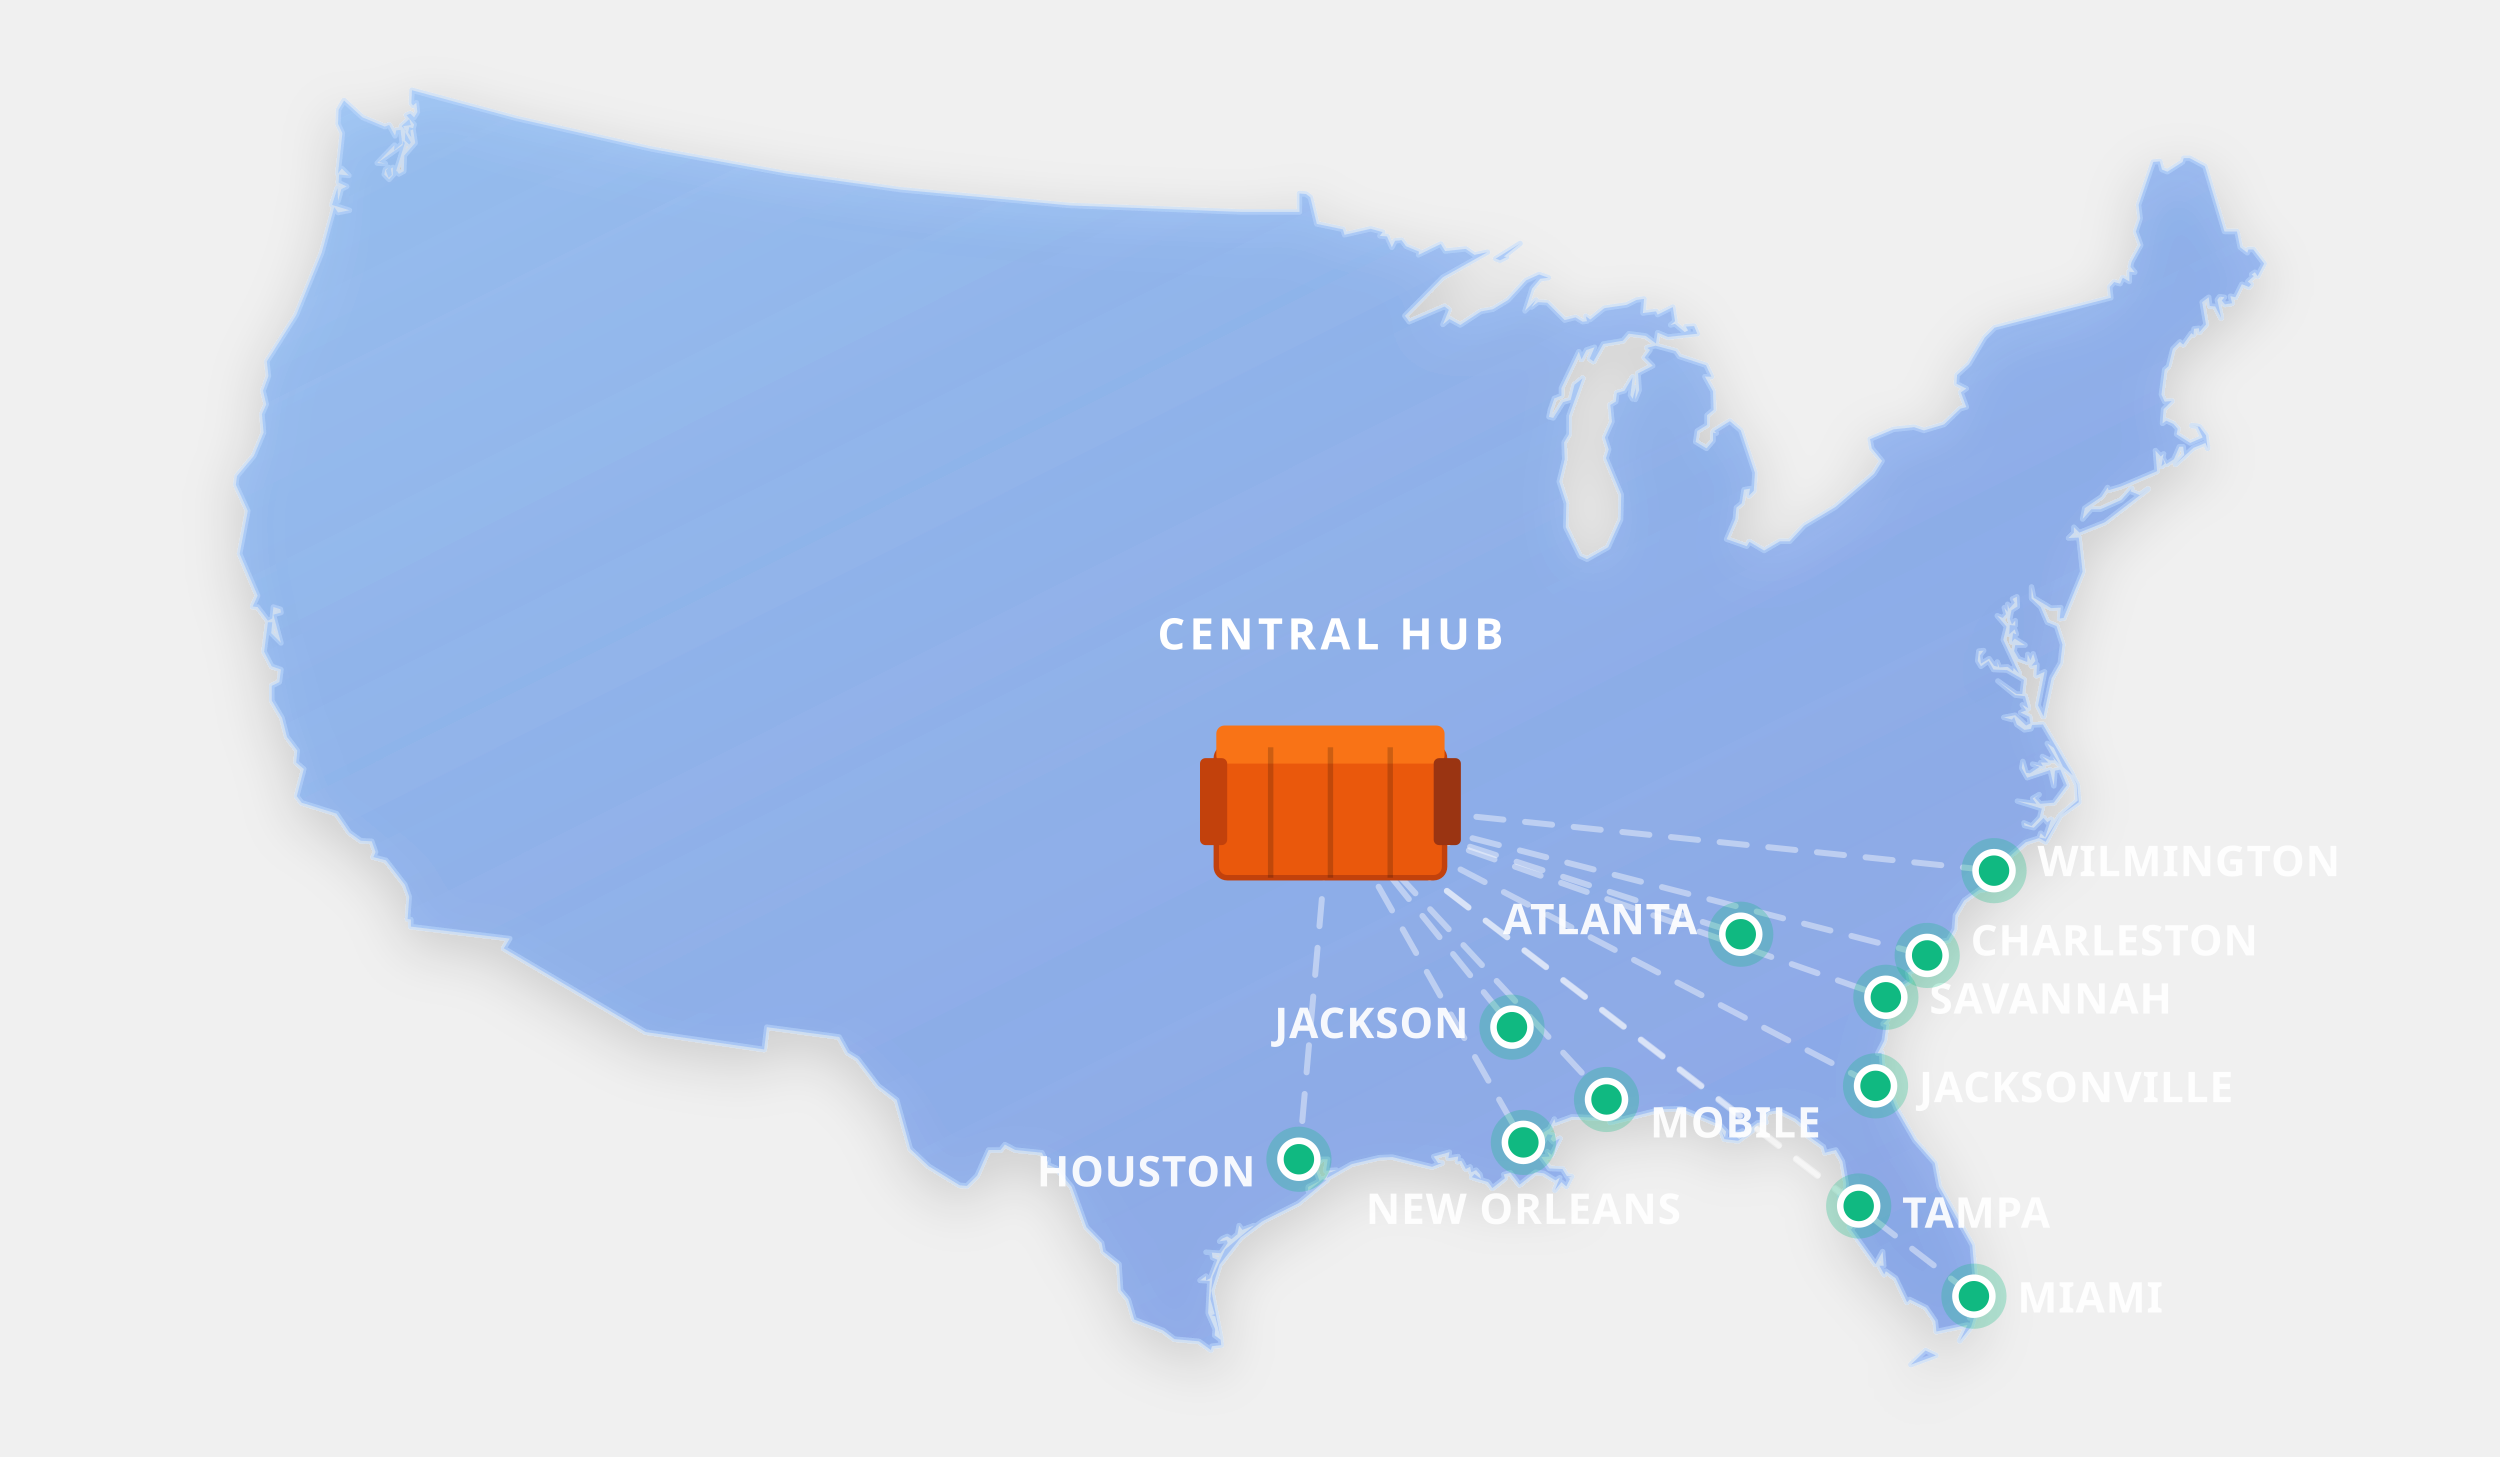
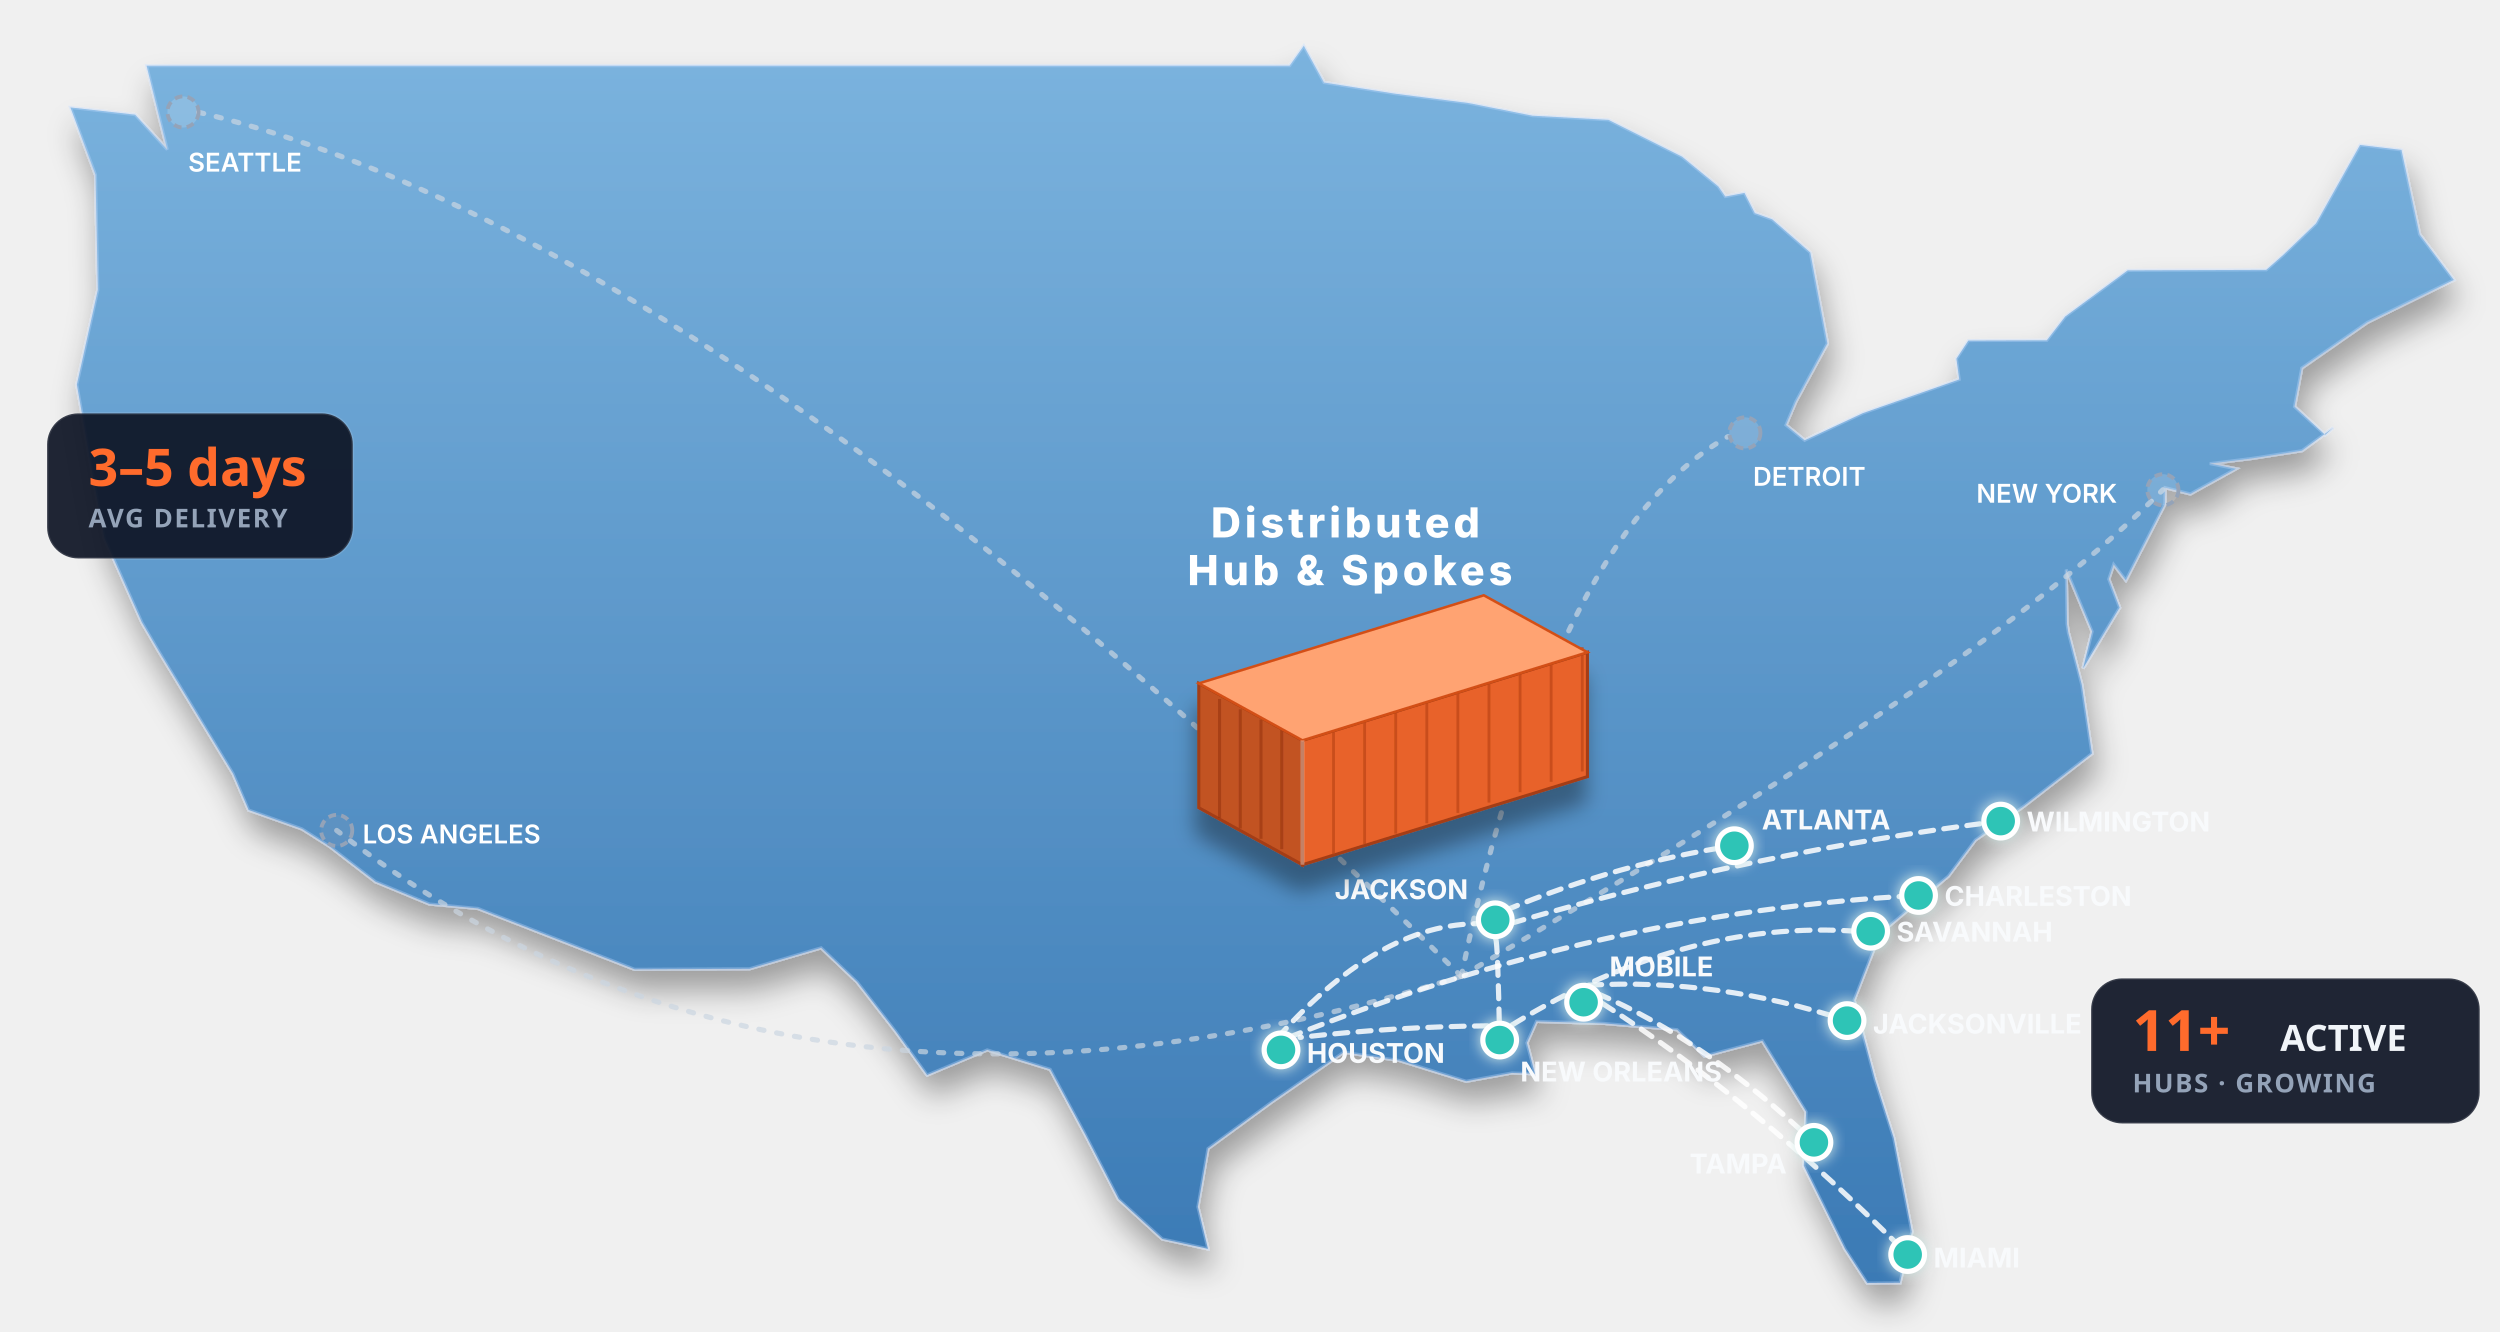
- <svg xmlns="http://www.w3.org/2000/svg" viewBox="0 0 460 268" role="img" aria-label="Transfer hub network: a central hub linked to Houston, New Orleans, Jackson, Mobile, Atlanta, Tampa, Miami, Jacksonville, Savannah, Charleston and Wilmington.">
+ <svg xmlns="http://www.w3.org/2000/svg" id="hub-map" viewBox="-491 -213 965 514">
  <defs>
-     <linearGradient id="land" x1="0" y1="0" x2="0.8" y2="1">
-       <stop offset="0" stop-color="#60a5fa" stop-opacity=".52" />
-       <stop offset="1" stop-color="#2563eb" stop-opacity=".42" />
+     <filter id="map-shadow" x="-8%" y="-8%" width="116%" height="120%">
+       <feDropShadow dx="2" dy="8" stdDeviation="6" flood-color="#000000" flood-opacity="0.35" />
+     </filter>
+     <filter id="container-shadow" x="-30%" y="-30%" width="160%" height="160%">
+       <feGaussianBlur in="SourceAlpha" stdDeviation="4" />
+       <feOffset dx="-1" dy="10" result="offsetblur" />
+       <feComponentTransfer>
+         <feFuncA type="linear" slope="0.35" />
+       </feComponentTransfer>
+       <feMerge>
+         <feMergeNode />
+         <feMergeNode in="SourceGraphic" />
+       </feMerge>
+     </filter>
+     <linearGradient id="map-gradient" x1="0%" y1="0%" x2="0%" y2="100%">
+       <stop offset="0" stop-color="#7BB3DE" />
+       <stop offset="1" stop-color="#3B7AB5" />
    </linearGradient>
-     <filter id="lift" x="-8%" y="-8%" width="116%" height="120%">
-       <feDropShadow dx="0" dy="3" stdDeviation="5" flood-color="#000" flood-opacity=".3" />
+     <filter id="glow" x="-40%" y="-40%" width="180%" height="180%">
+       <feGaussianBlur stdDeviation="2.5" result="blur" />
+       <feComposite in="SourceGraphic" in2="blur" operator="over" />
    </filter>
  </defs>
-   <style>
-     .spokes line { stroke: rgba(255,255,255,.42); stroke-width: 1.1; stroke-dasharray: 5 4; stroke-linecap: round; }
-     .halo { fill: rgba(16,185,129,.28); }
-     .dot { fill: #10b981; stroke: #fff; stroke-width: 1.2; }
-     text { font: 700 7.8px 'DM Sans', system-ui, sans-serif; fill: rgba(255,255,255,.92); letter-spacing: .02em; }
-     .hub-label { font-size: 8px; letter-spacing: .1em; fill: #fff; }
-   </style>
-   <g filter="url(#lift)">
-     <path d="M351.6,251.1L354.3,248.5L356.2,249.4L351.6,251.1ZM275.2,47.6L279.7,44.8L276.7,47.2L277.2,47.3L276,47.9L275.2,47.6ZM73.9,23.2L75.3,21.9L75.6,23L74.2,23.2L74.7,24.6L75.6,26.2L75.3,26.6L74.5,25.8L74.6,24L73.9,23.2ZM62.3,20.2L63.3,18.5L66.7,21.6L70.8,23.3L71.6,23L72.7,25L72.9,24L73.7,23.9L74,26.4L72.5,27.7L72.6,26.7L69.4,30L70.9,30.1L69.7,29.8L74.1,26.7L74.1,25.9L74.5,26.3L72.8,31.7L72.3,32.2L72.3,30.8L71.9,31L72.1,32.2L71.5,32.7L71,31.4L71.5,30.8L70.9,31.2L70.7,32.1L71.6,33L73,31.4L73.4,32L74.3,31.5L74.4,28.6L76.4,26.3L76,23.8L75.5,24L75.7,25.3L75.1,24.4L75.3,23.4L76,23.6L76.2,22.9L74.8,21.2L75.5,20.9L76.2,21.6L76.8,20.6L76.6,18.9L76,19.4L75.7,19L75.8,16.6L95.1,21.8L119.8,27.4L144.5,31.9L165.7,34.9L196.8,37.8L228.5,39L239.1,39L239.1,35.6L240.3,35.7L241.1,36.3L242.3,41.2L247.1,42.2L247.4,43.2L252.2,42.1L254.4,42.7L253.9,43.4L255.2,43.5L256.1,45.5L256.7,44.3L257.9,44.2L258.7,45.3L261.1,46.3L261,46.9L265.1,44.9L265.9,46.2L269.7,45.8L271.3,46.9L273.7,46.4L265.5,51L258.5,58.1L259.3,59.2L265.8,56.4L266.6,57L265.5,59.7L266.7,58.7L268.7,59.8L272.5,57.3L274.7,56.9L277.5,55.2L280.8,51.6L283.2,50.5L284.9,51.1L283.4,51.3L281.9,53.1L280.6,57.2L282.6,55.2L281.8,56.5L283,55.6L284.7,55.7L287.9,58.9L289.9,58.4L291.2,59.2L292,59.1L291.8,58.2L292.6,58.8L295.2,56.7L299.3,56.1L301.1,55.2L302.5,55L302.3,57.6L304.7,57.3L305,57.9L307.8,56.5L308.2,59.1L307.4,59.8L308.2,59.6L310,61.1L310.6,60.8L310.2,60.1L311.7,60L312.3,61.4L306.9,62L305,61.2L304.7,63.2L302.8,61.8L299.7,61.4L298.6,62.7L295,63.3L293.2,66.5L292.5,66L293.4,63.9L291.9,64.4L291,66.1L290.5,64.7L287.3,71.4L287.3,72.8L286,73.3L285.3,75.3L285,76.7L285.8,76.9L287.6,74L289,73.6L289.7,70.8L291.2,69.6L288.7,76.5L288.7,79.9L287.8,81.4L287.9,84.5L286.9,88.6L288.2,92.6L288.1,97L290.7,102.3L292,102.9L295.9,100.7L298.2,95.6L298.3,91L295.5,84.3L296,82.7L295.3,80.5L296.6,77.6L296.3,74.5L297.3,73.9L297.5,72.3L298.9,71.9L300.4,69.4L300,72.7L300.4,73.4L301,71.3L300.9,73.5L301.6,71.8L301.4,68.7L304.1,67.3L302.6,65.8L303.6,64.4L303.1,64L304.6,63.6L308.3,64.6L309,65.6L313.9,67.2L314.9,69.3L313.7,69.3L315.2,72L315.3,75.4L314.1,76.4L314.1,78.2L312.3,79.3L312,81.3L314,82.5L315.2,81.1L315.2,79.6L315.8,79.7L315.4,79.3L318.3,77.5L320.3,79.2L322.9,87L322.7,90.3L321.8,91.2L322,89.9L320.9,90.1L320.5,92.6L319.5,93.4L319.3,95.5L317.7,99.2L321.4,100.5L321.9,99.7L324.6,101.3L327.5,99.6L329.3,99.6L332,96.7L337.7,93.3L344.8,87.2L346.3,84.8L344.4,82.5L344.1,80.8L348.4,79L352.2,78.6L354,79.2L357.7,78.1L360.7,75.2L361.8,74.9L360.8,72.2L361.8,71.5L360,70.6L360.1,69L362.3,67L365.2,62.1L367,60.3L388.4,54.8L388.2,52.8L389,51.9L390.1,52.2L390.6,51.1L391.8,51.8L391.8,50L392.8,50.1L392,49.1L392.2,48.2L393.9,45.1L393,42.6L393.8,40.2L393.5,37.7L396.2,29.8L397.4,29.7L397.8,31.2L398.8,31.6L401.6,29.8L401.8,29.1L402.9,29.1L405.7,30.6L409.3,42.6L411.6,42.6L412.2,45.5L413.5,46.5L413.7,45.9L414.6,45.9L416.6,48.5L415.4,50.8L414.9,50.1L414.3,50.5L414.7,50.8L413.6,51.8L414.2,52.3L413.8,52.8L412.5,52.3L411.3,54.7L410.4,54.5L410.7,55.8L409.4,56L408.8,55.3L409.3,54.7L408.5,54.6L408.6,55.1L408.4,54.6L408,55.2L408.7,58.5L407.6,56.4L406.6,56.3L406.4,54.7L405.2,55.6L405.9,59.7L404.7,61.1L404.6,60.4L403.7,60.5L403.6,61.6L403.2,61.3L401.7,63.4L401.1,62.9L399.8,64.2L399,67.4L398.3,68L397.7,72.6L398.3,73.9L399.6,73.8L398.1,75.3L397.9,77.9L398.6,77.4L399.9,78L400.7,78.9L400.5,79.9L403,81.5L405.3,80.5L404.3,78.4L403.3,78.3L404.7,78.5L405.9,80.1L406.2,82.5L405.8,81.5L403.6,82.4L400.3,85.4L401.9,83.7L401.7,82.2L401,82.2L400,84.5L398.6,85.4L397.9,84.1L398.3,85.3L397.7,85.8L398.1,83.5L397.6,84L396.6,82.9L396.9,86.7L390.3,89.5L388,90.2L387.8,89.7L386.7,91.4L383.6,93.5L383.2,95.5L384.8,93.7L386.5,93.7L390.3,92L392.2,89.9L392,90.4L393.7,91.1L395.2,90L387.3,96.1L382.6,98L381.6,97L381.6,98L380.6,99L382.5,98.9L383.2,105.2L379.7,113.7L379,113.8L379.2,111.8L377.4,111.9L374.2,110L373.8,108L373.8,110.1L375.5,111.7L376.7,114.5L378.4,115.2L379.5,118.6L379.1,122L377.5,124.8L376,131.8L375,129.8L376.2,123.6L374.7,124.3L374.8,122.3L373.8,122.5L374.5,121.6L374.1,120.3L373.6,121.5L373.1,120.4L373,121.8L371.4,121.2L370.6,119.8L370.8,118.7L372.6,118.7L370.7,117.5L370.2,118.1L370.4,116.5L371,116.7L370.7,115.8L369.7,116.7L369.8,115L370.8,115.1L370.8,114.2L370.2,114.9L369.8,113.9L370.1,112.3L371.2,111.6L371.1,109.8L370.3,110.2L370.7,110.9L369.7,112L369.4,111.2L369.4,112.6L368.8,111.8L369.1,113L368.5,113.7L367.5,113.3L369.2,115.3L368.6,117.7L371.5,123.9L370.5,122.9L370.4,123.5L369.4,122.7L367.9,122.8L367.5,121.8L367.6,122.7L366.9,122.5L366,121.2L364.5,122.1L364.3,120.6L365,119.7L364.1,119.8L363.9,121.6L364.5,122.6L365.9,121.6L366.8,123.2L369.3,123.3L372.4,125.1L372.1,127.7L371,127.7L367.6,125.3L370.8,127.9L372.6,128.1L373.2,130.3L372.1,129.7L372.8,130.7L371.8,131.1L373.4,131.9L373.6,133.1L372.8,133.5L370.8,131.6L368.7,132L370.2,132.4L370.6,131.9L371.1,133.3L372.5,134.3L373.7,134.1L373.9,133.4L375.9,133.3L381.4,142.7L379.6,141.1L377.9,137.6L376.7,136.8L378.9,140.6L377.7,139.3L378,139.9L377.2,139.9L375.8,139.2L376.9,140.3L375.5,140.3L375.9,141L374,140.6L375.3,141.1L373.5,142.3L372.8,142.2L372.2,140.1L372,141.3L373,143.1L377.2,141.7L377.9,144.6L378.1,141.8L379.1,141.6L380.3,144.5L377.9,147.7L375.4,147.9L374.4,146.8L375.2,146.2L374,146.9L374.7,147.9L371.2,147.4L375.7,148.8L375.3,150.4L373.8,152L372.4,151.4L372.5,151.9L374.2,152.3L376,150.5L376.7,151.3L377.4,150.8L376.3,154.1L375.5,153.3L375.2,154.1L376.4,154.3L379.1,150L376.4,154.9L375.2,154.2L372.7,155L369.4,157.9L367.8,160.6L367.4,163.5L364.2,163.7L361.4,165.7L359.8,168.4L359.6,171L358.5,173L356.9,173.3L357.1,174.2L354.7,175.7L355.1,176.6L354.4,177.4L351,179L351.4,180.5L350.1,181.3L349.2,181L350,181.7L348.4,183.5L348.9,184.2L348.1,185.3L347.5,185.2L347.6,186.2L346.7,186.8L347.3,187.6L346.5,188.4L347.1,188.6L346.7,191.5L345.5,193.8L346.2,193.7L346.5,198L348.9,203.9L352.3,209.8L356,214L356.8,218.3L362.9,229.1L363.7,238.3L363.6,239.3L363.3,238.6L362.5,239.8L362.4,242.5L363,242.5L363.7,240.9L362.7,244.1L360.6,246.7L362,243.8L356.3,245L356.1,243.1L354.4,240.6L351.4,239.1L350.9,239.6L348.8,235.2L347,233.9L346.7,234.5L345.8,232.9L346.6,232.9L346.4,230.3L345.1,232.6L340.3,225.9L340.6,226.2L341.6,225.1L342.4,222.3L341.8,222.2L342.1,223.1L341.4,222.9L341.3,221.9L340.1,221.5L339.9,222.2L341.2,223.3L340.3,225.2L339,223.1L338.5,220L339.3,221.3L339.7,217.8L339,213.7L337.8,211.6L335.8,212.1L335.5,211L332.7,209L332.4,207.6L330.4,205.9L327.2,204.3L325.3,204.6L324.6,205.5L324.9,206.5L323.4,206.6L320.9,208.5L320.6,208.1L319.1,208.8L320,209.6L322.4,208L319.8,209.9L317.3,209.6L316.7,208L317.4,209.3L317.6,208.2L316.5,207L309.3,204L305.8,204.1L296.3,206.5L298.1,205.7L296.8,204.8L296.6,202.9L295.8,202.4L295.1,205.7L289.2,205.5L286.2,206.6L286,205.9L285.1,207.7L282,209.6L283.6,210.7L284.8,208.7L285.7,208.9L285.3,209.6L285.8,210.1L287,209.5L285.5,212.5L284.7,211.9L285.1,212.8L283.6,212.9L285.1,215L287.5,215.1L288.3,216.4L289.2,216.5L288.5,216.7L288.9,216.9L288.2,218.3L287.3,217.5L286.1,219L287,216.7L286.2,217.2L284.1,215.9L282.5,215.7L279.6,218L277.9,215.8L276.7,216.1L276.9,216.8L274.6,218.6L273.8,217.5L270.8,216.6L271.3,216L272.5,216.9L272.3,216.1L271.6,215.3L270.7,215.7L270.5,214.7L269.7,215.1L268.9,213.6L268.2,213.7L268.3,212.8L266.5,213.1L266.7,212L263.8,212.8L264.6,214L265.3,214L263.5,214.7L256.2,212.9L253.8,213L248.7,214.2L244.1,216.8L244.5,215.8L245.9,215.3L244,215.4L244.3,213.3L243.3,213.3L241.8,214.5L242.8,217.3L240.7,218.4L240.7,219.1L243.3,217L244.1,217.1L238.9,221.4L232.3,224.7L228.3,227.7L224.4,232.7L222.9,237.5L224.6,246.3L223.6,242.2L222.9,242L223.5,241.8L222.7,239L223.1,234.9L225.4,229.9L230.7,225.5L228.6,226.3L228,225.5L227.7,227.1L226.6,228L225.8,227.5L224.9,227.9L224.4,228.4L225.7,228.2L225.9,228.7L224.6,230.6L221.9,230.4L223,230.5L223.1,231.4L224,231.8L222.7,235.2L221.9,235.6L221.9,234.8L220.8,235.6L222.6,235.7L222.3,241.6L223.6,244.6L223.5,245.7L224.6,246.5L224.7,247.5L223,247.7L222.8,248.4L220.6,246.8L216.1,246.4L214,244.8L208.7,242.8L207.6,239.1L206.2,237.4L205.9,232.6L203,230.3L202.7,228.7L199.9,225.8L197.2,218.4L194.4,215L192.8,214.3L192.9,213.4L192.6,213.9L191.7,212.1L186.8,211.6L184.9,210.6L184.1,211.6L181.9,211.6L179.8,216.3L177.9,218.2L176.6,218.1L170.9,214.6L167.5,211.4L165,202.4L161.6,199.8L157.8,194.8L156,193.7L154.4,190.8L141.1,189L140.6,193.1L118.8,189.9L92.7,174.5L93.8,172.7L75.6,170.5L75.6,169.2L75,169.1L75.3,165L74.5,162.8L71,158.3L68.7,157.7L69.1,156.8L68.4,154.8L66.4,154.7L64.3,153.2L61.9,149.7L55.5,147.7L54.6,146.5L55.9,141.5L54.5,140.3L54.7,138.1L52.8,135.6L51.9,132.1L50,128.9L50,126.2L51.4,125.5L51.7,123.2L50,122.6L48.6,119.9L49.3,114.5L50.1,114.5L49.9,116.5L51.7,118.3L50.3,113.1L51.7,112.7L51.6,112.1L50.3,111.7L50.1,113.8L49.3,114.2L47.4,111.7L46.5,111.6L47.4,109.6L44.1,101.9L45.6,94L43.4,89.2L43.6,87.6L46.7,83.9L48.5,79.6L48.2,76.2L49,74.4L48.4,71.9L49.4,69.2L49.1,66.5L54.5,58L59.2,46.5L61.5,38.1L62.2,39.1L64.3,38.7L61.1,37.7L62.1,34.6L62.2,37L62.8,34.8L63.8,34.3L62.3,33.6L62.4,32.1L64.2,32.3L62.9,31L62.2,31.9L63,24.5L62.2,22.8L62.3,20.2ZM379.3,149.9L382.3,147.3L382.1,144.3L381.4,142.9L382.2,144.3L382.5,147.6L379.3,149.9Z" fill="url(#land)" stroke="rgba(191,219,254,.5)" stroke-width="1" stroke-linejoin="round" />
-   </g>
-   <g class="spokes">
-     <line x1="244.8" y1="147.5" x2="239" y2="213.3" />
-     <line x1="244.8" y1="147.5" x2="280.3" y2="210.2" />
-     <line x1="244.8" y1="147.5" x2="295.6" y2="202.3" />
-     <line x1="244.8" y1="147.5" x2="342" y2="221.9" />
-     <line x1="244.8" y1="147.5" x2="363.2" y2="238.5" />
-     <line x1="244.8" y1="147.5" x2="345.1" y2="199.8" />
-     <line x1="244.8" y1="147.5" x2="347" y2="183.5" />
-     <line x1="244.8" y1="147.5" x2="354.6" y2="175.8" />
-     <line x1="244.8" y1="147.5" x2="366.9" y2="160.2" />
-     <line x1="244.8" y1="147.5" x2="320.3" y2="171.9" />
-     <line x1="244.8" y1="147.5" x2="278.2" y2="189" />
-   </g>
-   <g transform="translate(220.8,126.5)">
-     <rect x="3" y="11" width="42" height="24" rx="2" fill="#ea580c" stroke="#c2410c" stroke-width="1" />
-     <rect x="3" y="7" width="42" height="7" rx="1.5" fill="#f97316" />
-     <line x1="13" y1="11" x2="13" y2="35" stroke="rgba(0,0,0,.18)" stroke-width="1" />
-     <line x1="24" y1="11" x2="24" y2="35" stroke="rgba(0,0,0,.18)" stroke-width="1" />
-     <line x1="35" y1="11" x2="35" y2="35" stroke="rgba(0,0,0,.18)" stroke-width="1" />
-     <rect x="0" y="13" width="5" height="16" rx="1" fill="#c2410c" />
-     <rect x="43" y="13" width="5" height="16" rx="1" fill="#9a3412" />
-   </g>
-   <text class="hub-label" x="244.8" y="119.5" text-anchor="middle">CENTRAL HUB</text>
  <g>
-     <circle cx="239" cy="213.3" r="6" class="halo" />
-     <circle cx="239" cy="213.3" r="3.4" class="dot" />
-     <text x="231" y="218.3" text-anchor="end">HOUSTON</text>
-   </g>
-   <g>
-     <circle cx="280.3" cy="210.2" r="6" class="halo" />
-     <circle cx="280.3" cy="210.2" r="3.4" class="dot" />
-     <text x="280.3" y="225.2" text-anchor="middle">NEW ORLEANS</text>
-   </g>
-   <g>
-     <circle cx="295.6" cy="202.3" r="6" class="halo" />
-     <circle cx="295.6" cy="202.3" r="3.4" class="dot" />
-     <text x="303.6" y="209.3" text-anchor="start">MOBILE</text>
-   </g>
-   <g>
-     <circle cx="342" cy="221.9" r="6" class="halo" />
-     <circle cx="342" cy="221.9" r="3.4" class="dot" />
-     <text x="350" y="225.9" text-anchor="start">TAMPA</text>
-   </g>
-   <g>
-     <circle cx="363.2" cy="238.5" r="6" class="halo" />
-     <circle cx="363.2" cy="238.5" r="3.4" class="dot" />
-     <text x="371.2" y="241.5" text-anchor="start">MIAMI</text>
-   </g>
-   <g>
-     <circle cx="345.1" cy="199.8" r="6" class="halo" />
-     <circle cx="345.1" cy="199.8" r="3.4" class="dot" />
-     <text x="353.1" y="202.8" text-anchor="start">JACKSONVILLE</text>
-   </g>
-   <g>
-     <circle cx="347" cy="183.5" r="6" class="halo" />
-     <circle cx="347" cy="183.5" r="3.4" class="dot" />
-     <text x="355" y="186.5" text-anchor="start">SAVANNAH</text>
-   </g>
-   <g>
-     <circle cx="354.6" cy="175.8" r="6" class="halo" />
-     <circle cx="354.6" cy="175.8" r="3.4" class="dot" />
-     <text x="362.6" y="175.8" text-anchor="start">CHARLESTON</text>
-   </g>
-   <g>
-     <circle cx="366.9" cy="160.2" r="6" class="halo" />
-     <circle cx="366.9" cy="160.2" r="3.4" class="dot" />
-     <text x="374.9" y="161.2" text-anchor="start">WILMINGTON</text>
-   </g>
-   <g>
-     <circle cx="320.3" cy="171.9" r="6" class="halo" />
-     <circle cx="320.3" cy="171.9" r="3.4" class="dot" />
-     <text x="312.3" y="171.9" text-anchor="end">ATLANTA</text>
-   </g>
-   <g>
-     <circle cx="278.2" cy="189" r="6" class="halo" />
-     <circle cx="278.2" cy="189" r="3.4" class="dot" />
-     <text x="270.2" y="191" text-anchor="end">JACKSON</text>
+     <path class="map-base" d="M 12.271 -195.34 L 20.071 -181.14 L 47.471 -176.84 L 75.771 -173.24 L 100.571 -168.34 L 129.871 -166.74 L 158.271 -152.54 L 172.271 -141.04 L 174.971 -137.14 L 182.371 -138.54 L 186.371 -130.74 L 193.071 -128.34 L 207.771 -115.54 L 214.371 -80.445 L 202.171 -57.945 L 198.371 -48.945 L 205.571 -43.045 L 228.071 -53.545 L 265.271 -66.545 L 264.171 -74.545 L 268.771 -81.545 L 299.071 -81.645 L 306.171 -90.845 L 330.271 -108.64 L 383.771 -108.84 L 390.471 -114.74 L 402.971 -126.74 L 419.971 -157.04 L 435.971 -155.14 L 442.971 -122.54 L 456.171 -104.94 L 422.771 -88.545 L 397.471 -70.945 L 394.671 -56.045 L 406.471 -45.145 L 409.671 -47.945 L 397.571 -39.045 L 378.171 -36.045 L 361.971 -34.045 L 372.071 -32.045 L 354.471 -22.345 L 344.771 -24.745 L 344.671 -18.445 L 329.571 10.955 L 324.871 4.855 L 322.971 10.555 L 327.171 21.555 L 313.071 44.955 L 316.571 30.755 L 306.571 6.855 L 306.871 27.855 L 307.371 31.155 L 312.571 51.355 L 316.471 77.855 L 289.871 98.455 L 271.471 111.255 L 261.071 125.155 L 234.671 147.355 L 224.671 173.055 L 232.771 203.655 L 239.971 226.255 L 246.971 262.455 L 242.371 282.155 L 229.771 282.255 L 221.171 269.055 L 205.271 236.955 L 206.171 216.155 L 189.271 188.755 L 166.971 194.655 L 156.371 184.455 L 128.371 182.055 L 102.071 181.255 L 98.371 189.555 L 101.471 201.455 L 92.571 201.155 L 74.971 204.355 L 49.171 196.355 L 27.671 193.155 L -0.229 212.455 L -24.729 230.355 L -28.629 252.855 L -24.729 269.055 L -42.329 265.255 L -59.229 249.855 L -72.129 224.855 L -85.629 199.755 L -109.93 192.255 L -133.13 201.955 L -145.33 185.055 L -160.13 166.055 L -174.03 152.855 L -201.73 160.955 L -246.03 161.155 L -306.53 137.655 L -325.23 135.955 L -346.03 127.355 L -363.83 113.655 L -374.43 106.955 L -395.03 99.655 L -401.03 85.655 L -429.73 38.355 L -436.23 27.255 L -450.73 -5.345 L -455.73 -32.545 L -461.33 -64.545 L -453.23 -101.14 L -454.13 -145.54 L -463.83 -171.54 L -438.83 -168.74 L -426.43 -155.24 L -434.43 -187.64 L -341.83 -187.64 L -277.53 -187.64 L -182.73 -187.64 L -80.729 -187.64 L 6.771 -187.64 L 12.271 -195.34 Z" style="fill: url(#map-gradient); filter: url(#map-shadow); stroke: rgba(191, 219, 254, 0.35); stroke-width: 1.2;" id="object-0" />
+     <path class="spoke-ghost" d="M 73.07 163.855 C -98.196 217.722 -242.9 198.955 -361.03 107.555" style="fill: none; opacity: 0.7; stroke: rgb(203, 213, 225); stroke-dasharray: 2px, 5px; stroke-linecap: round; stroke-width: 2;" />
+     <path class="spoke-ghost" d="M 73.07 163.855 C -120.75 -27.893 -283.74 -139.18 -415.87 -170.03" style="fill: none; opacity: 0.7; stroke: rgb(203, 213, 225); stroke-dasharray: 2px, 5px; stroke-linecap: round; stroke-width: 2;" />
+     <path class="spoke-ghost" d="M 73.07 163.855 C 96.398 50.648 130.687 -18.78 175.935 -44.429" style="fill: none; opacity: 0.7; stroke: rgb(203, 213, 225); stroke-dasharray: 2px, 5px; stroke-linecap: round; stroke-width: 2;" />
+     <path class="spoke-ghost" d="M 73.07 163.855 C 208.47 84.388 298.737 21.788 343.87 -23.945" style="fill: none; opacity: 0.7; stroke: rgb(203, 213, 225); stroke-dasharray: 2px, 5px; stroke-linecap: round; stroke-width: 2;" />
+     <g id="spokes-active" transform="matrix(1, 0, 0, 1, -503.8298, -235.3451)">
+       <path class="spoke-line" d="M 586.976 418.32 C 562.863 418.549 538.745 420.038 514.632 422.782" style="fill: none; opacity: 0.85; stroke: rgb(255, 255, 255); stroke-dasharray: 5px, 4px; stroke-linecap: round; stroke-width: 2px;" />
+       <path class="spoke-line" d="M 590.185 384.883 C 590.69 385.199 591.195 398.172 591.7 423.8" style="fill: none; opacity: 0.85; stroke: rgb(255, 255, 255); stroke-dasharray: 5px, 4px; stroke-linecap: round; stroke-width: 2px;" />
+       <path class="spoke-line" d="M 629.223 405.763 C 657.169 417.731 685.095 436.91 713 463.3" style="fill: none; opacity: 0.85; stroke: rgb(255, 255, 255); stroke-dasharray: 5px, 4px; stroke-linecap: round; stroke-width: 2px;" />
+       <path class="spoke-line" d="M 631.347 409.673 C 670.654 434.762 709.938 467.071 749.2 506.6" style="fill: none; opacity: 0.85; stroke: rgb(255, 255, 255); stroke-dasharray: 5px, 4px; stroke-linecap: round; stroke-width: 2px;" />
+       <path class="spoke-line" d="M 626.054 402.63 C 659.28 400.764 692.529 405.321 725.8 416.3" style="fill: none; opacity: 0.85; stroke: rgb(255, 255, 255); stroke-dasharray: 5px, 4px; stroke-linecap: round; stroke-width: 2px;" />
+       <path class="spoke-line" d="M 596.571 417.913 C 642.681 389.649 688.79 377.77 734.9 382.276" style="fill: none; opacity: 0.85; stroke: rgb(255, 255, 255); stroke-dasharray: 5px, 4px; stroke-linecap: round; stroke-width: 2px;" />
+       <path class="spoke-line" d="M 510.112 422.852 C 591.162 390.504 672.258 372.219 753.4 368" style="fill: none; opacity: 0.85; stroke: rgb(255, 255, 255); stroke-dasharray: 5px, 4px; stroke-linecap: round; stroke-width: 2px;" />
+       <path class="spoke-line" d="M 596.205 378.711 C 659.17 360.289 722.135 347.152 785.1 339.3" style="fill: none; opacity: 0.85; stroke: rgb(255, 255, 255); stroke-dasharray: 5px, 4px; stroke-linecap: round; stroke-width: 2px;" />
+       <path class="spoke-line" d="M 593.918 373.74 C 623.379 361.468 652.839 353.155 682.3 348.8" style="fill: none; opacity: 0.85; stroke: rgb(255, 255, 255); stroke-dasharray: 5px, 4px; stroke-linecap: round; stroke-width: 2px;" />
+       <path class="spoke-line" d="M 505.95 422.955 C 533.317 392.161 560.472 377.504 587.428 378.984" style="fill: none; opacity: 0.85; stroke: rgb(255, 255, 255); stroke-dasharray: 5px, 4px; stroke-linecap: round; stroke-width: 2px;" />
+     </g>
+     <circle class="hub-ghost" cx="-361.03" cy="107.555" r="6" style="fill: rgba(148, 163, 184, 0.15); stroke: rgb(148, 163, 184); stroke-dasharray: 3px, 2px; stroke-width: 1.5;" />
+     <text class="hub-text-ghost" style="fill: rgb(255, 255, 255); font-family: system-ui, -apple-system, 'Segoe UI', sans-serif; font-size: 10px; font-weight: 600; white-space: pre; stroke-width: 1;" x="-351.03" y="112.555">LOS ANGELES</text>
+     <circle class="hub-ghost" cx="-420.36" cy="-169.78" r="6" style="stroke: rgb(148, 163, 184); stroke-dasharray: 3px, 2px; stroke-width: 1.5; fill: rgba(255, 255, 255, 0.15);" />
+     <text class="hub-text-ghost" style="fill: rgb(255, 255, 255); font-family: system-ui, -apple-system, 'Segoe UI', sans-serif; font-size: 10px; font-weight: 600; white-space: pre;" x="-418.38" y="-146.76">SEATTLE</text>
+     <circle class="hub-ghost" cx="182.518" cy="-45.909" r="6" style="stroke: rgb(148, 163, 184); stroke-dasharray: 3px, 2px; stroke-width: 1.5; fill: rgba(247, 249, 251, 0.15);" />
+     <text class="hub-text-ghost" style="fill: rgb(255, 255, 255); font-family: system-ui, -apple-system, 'Segoe UI', sans-serif; font-size: 10px; font-weight: 600; white-space: pre; stroke-width: 1;" x="185.668" y="-25.483">DETROIT</text>
+     <circle class="hub-ghost" cx="343.87" cy="-23.945" r="6" style="stroke: rgb(148, 163, 184); stroke-dasharray: 3px, 2px; stroke-width: 1.5; fill: rgba(255, 255, 255, 0.15);" />
+     <text class="hub-text-ghost" style="fill: rgb(255, 255, 255); font-family: system-ui, -apple-system, 'Segoe UI', sans-serif; font-size: 10px; font-weight: 600; white-space: pre; stroke-width: 1;" x="271.87" y="-18.945">NEW YORK</text>
+     <g id="nodes-active" transform="matrix(1, 0, 0, 1, -503.8298, -235.3451)">
+       <circle class="hub-node" cx="507.3" cy="427.6" r="6.5" style="fill: rgb(46, 196, 182); filter: url(#glow); stroke: rgb(255, 255, 255); stroke-width: 2px;" />
+       <text class="hub-text" x="517.3" y="432.6" style="white-space: pre; fill: rgb(248, 250, 252); font-family: system-ui, -apple-system, 'Segoe UI', sans-serif; font-size: 10.5px; font-weight: 700;">HOUSTON</text>
+       <circle class="hub-node" cx="591.7" cy="423.8" r="6.5" style="fill: rgb(46, 196, 182); filter: url(#glow); stroke: rgb(255, 255, 255); stroke-width: 2px;" />
+       <text class="hub-text" x="599.7" y="439.8" style="white-space: pre; fill: rgb(248, 250, 252); font-family: system-ui, -apple-system, 'Segoe UI', sans-serif; font-size: 10.5px; font-weight: 700;">NEW ORLEANS</text>
+       <circle class="hub-node" cx="624.1" cy="409.2" r="6.5" style="fill: rgb(46, 196, 182); filter: url(#glow); stroke: rgb(255, 255, 255); stroke-width: 2px;" />
+       <text class="hub-text" x="634.1" y="399.2" style="white-space: pre; fill: rgb(248, 250, 252); font-family: system-ui, -apple-system, 'Segoe UI', sans-serif; font-size: 10.5px; font-weight: 700;">MOBILE</text>
+       <circle class="hub-node" cx="713.0" cy="463.3" r="6.5" style="fill: rgb(46, 196, 182); filter: url(#glow); stroke: rgb(255, 255, 255); stroke-width: 2px;" />
+       <text class="hub-text" x="665.0" y="475.3" style="white-space: pre; fill: rgb(248, 250, 252); font-family: system-ui, -apple-system, 'Segoe UI', sans-serif; font-size: 10.5px; font-weight: 700;">TAMPA</text>
+       <circle class="hub-node" cx="749.2" cy="506.6" r="6.5" style="fill: rgb(46, 196, 182); filter: url(#glow); stroke: rgb(255, 255, 255); stroke-width: 2px;" />
+       <text class="hub-text" x="759.2" y="511.6" style="white-space: pre; fill: rgb(248, 250, 252); font-family: system-ui, -apple-system, 'Segoe UI', sans-serif; font-size: 10.5px; font-weight: 700;">MIAMI</text>
+       <circle class="hub-node" cx="725.8" cy="416.3" r="6.5" style="fill: rgb(46, 196, 182); filter: url(#glow); stroke: rgb(255, 255, 255); stroke-width: 2px;" />
+       <text class="hub-text" x="735.8" y="421.3" style="white-space: pre; fill: rgb(248, 250, 252); font-family: system-ui, -apple-system, 'Segoe UI', sans-serif; font-size: 10.5px; font-weight: 700;">JACKSONVILLE</text>
+       <circle class="hub-node" cx="734.9" cy="381.8" r="6.5" style="fill: rgb(46, 196, 182); filter: url(#glow); stroke: rgb(255, 255, 255); stroke-width: 2px;" />
+       <text class="hub-text" x="744.9" y="385.8" style="white-space: pre; fill: rgb(248, 250, 252); font-family: system-ui, -apple-system, 'Segoe UI', sans-serif; font-size: 10.5px; font-weight: 700;">SAVANNAH</text>
+       <circle class="hub-node" cx="753.4" cy="368.0" r="6.5" style="fill: rgb(46, 196, 182); filter: url(#glow); stroke: rgb(255, 255, 255); stroke-width: 2px;" />
+       <text class="hub-text" x="763.4" y="372.0" style="white-space: pre; fill: rgb(248, 250, 252); font-family: system-ui, -apple-system, 'Segoe UI', sans-serif; font-size: 10.5px; font-weight: 700;">CHARLESTON</text>
+       <circle class="hub-node" cx="785.1" cy="339.3" r="6.5" style="fill: rgb(46, 196, 182); filter: url(#glow); stroke: rgb(255, 255, 255); stroke-width: 2px;" />
+       <text class="hub-text" x="795.1" y="343.3" style="white-space: pre; fill: rgb(248, 250, 252); font-family: system-ui, -apple-system, 'Segoe UI', sans-serif; font-size: 10.5px; font-weight: 700;">WILMINGTON</text>
+       <circle class="hub-node" cx="682.3" cy="348.8" r="6.5" style="fill: rgb(46, 196, 182); filter: url(#glow); stroke: rgb(255, 255, 255); stroke-width: 2px;" />
+       <text class="hub-text" x="692.884" y="342.529" style="white-space: pre; fill: rgb(248, 250, 252); font-family: system-ui, -apple-system, 'Segoe UI', sans-serif; font-size: 10.5px; font-weight: 700;">ATLANTA</text>
+       <circle class="hub-node" cx="590.0" cy="377.4" r="6.5" style="fill: rgb(46, 196, 182); filter: url(#glow); stroke: rgb(255, 255, 255); stroke-width: 2px;" />
+       <text class="hub-text" x="528.0" y="369.4" style="white-space: pre; fill: rgb(248, 250, 252); font-family: system-ui, -apple-system, 'Segoe UI', sans-serif; font-size: 10.5px; font-weight: 700;">JACKSON</text>
+     </g>
+     <text class="central-title" x="-13.829" y="104.655" style="white-space: pre; fill: rgb(255, 255, 255); font-family: system-ui, -apple-system, 'Segoe UI', sans-serif; font-weight: 800; letter-spacing: 1.5px; stroke-width: 1; font-size: 16px; text-anchor: middle;" transform="matrix(1, 0, 0, 1, 43.92493, -110.1887)">
+       <tspan x="-13.829" dy="0">Distributed</tspan>
+       <tspan x="-13.829" dy="1.15em">Hub &amp; Spokes</tspan>
+     </text>
+     <g id="isometric-conex-box" filter="url(#container-shadow)" transform="matrix(1, 0, 0, 1, -28.25555, 20.78885)">
+       <path d="M 0,30 L 40,52 L 40,100 L 0,78 Z" fill="#C25323" stroke="#A43D14" stroke-width="1.2" />
+       <path d="M 8,36 L 8,82 M 16,40 L 16,86 M 24,44 L 24,90 M 32,48 L 32,94" stroke="#94330B" stroke-width="1.2" opacity="0.55" />
+       <path d="M 40,52 L 150,18 L 150,66 L 40,100 Z" fill="#E86229" stroke="#A43D14" stroke-width="1.2" />
+       <path d="M 52,96 L 52,48 M 64,92 L 64,44 M 76,88 L 76,40 M 88,84 L 88,36 M 100,80 L 100,32 M 112,76 L 112,28 M 124,72 L 124,24 M 136,68 L 136,20 M 148,64 L 148,16" stroke="#B84414" stroke-width="1.1" opacity="0.65" />
+       <path d="M 0,30 L 40,52 L 150,18 L 110,-4 Z" fill="#FFA372" stroke="#D35019" stroke-width="1" />
+       <path d="M 40,52 L 40,100" stroke="#FFFFFF" stroke-width="1.5" opacity="0.35" />
+     </g>
+     <g class="stat-card" transform="matrix(1, 0, 0, 1, -472.8197, -53.43696)">
+       <rect x="0" y="0" width="118" height="56" rx="12" fill="rgba(13,20,36,0.92)" stroke="rgba(255,255,255,0.12)" stroke-width="1" />
+       <text x="16" y="28" fill="#ff6b2c" font-family="system-ui,sans-serif" font-size="20" font-weight="700" style="white-space: pre;">3–5 days</text>
+       <text x="16" y="44" fill="#94a3b8" font-family="system-ui,sans-serif" font-size="10" font-weight="600" letter-spacing="0.06em" style="white-space: pre;">AVG DELIVERY</text>
+     </g>
+     <g class="stat-card" transform="matrix(1, 0, 0, 1, 316.1702, 164.6549)">
+       <rect x="0" y="0" width="150" height="56" rx="12" fill="rgba(13,20,36,0.92)" stroke="rgba(255,255,255,0.12)" stroke-width="1" />
+       <text x="16" y="28" fill="#ff6b2c" font-family="system-ui,sans-serif" font-size="22" font-weight="700" style="white-space: pre;">11+</text>
+       <text x="73" y="28" fill="#f1f5f9" font-family="system-ui,sans-serif" font-size="14" font-weight="600" style="white-space: pre;">ACTIVE</text>
+       <text x="16" y="44" fill="#94a3b8" font-family="system-ui,sans-serif" font-size="10" font-weight="600" letter-spacing="0.06em" style="white-space: pre;">HUBS · GROWING</text>
+     </g>
  </g>
</svg>
